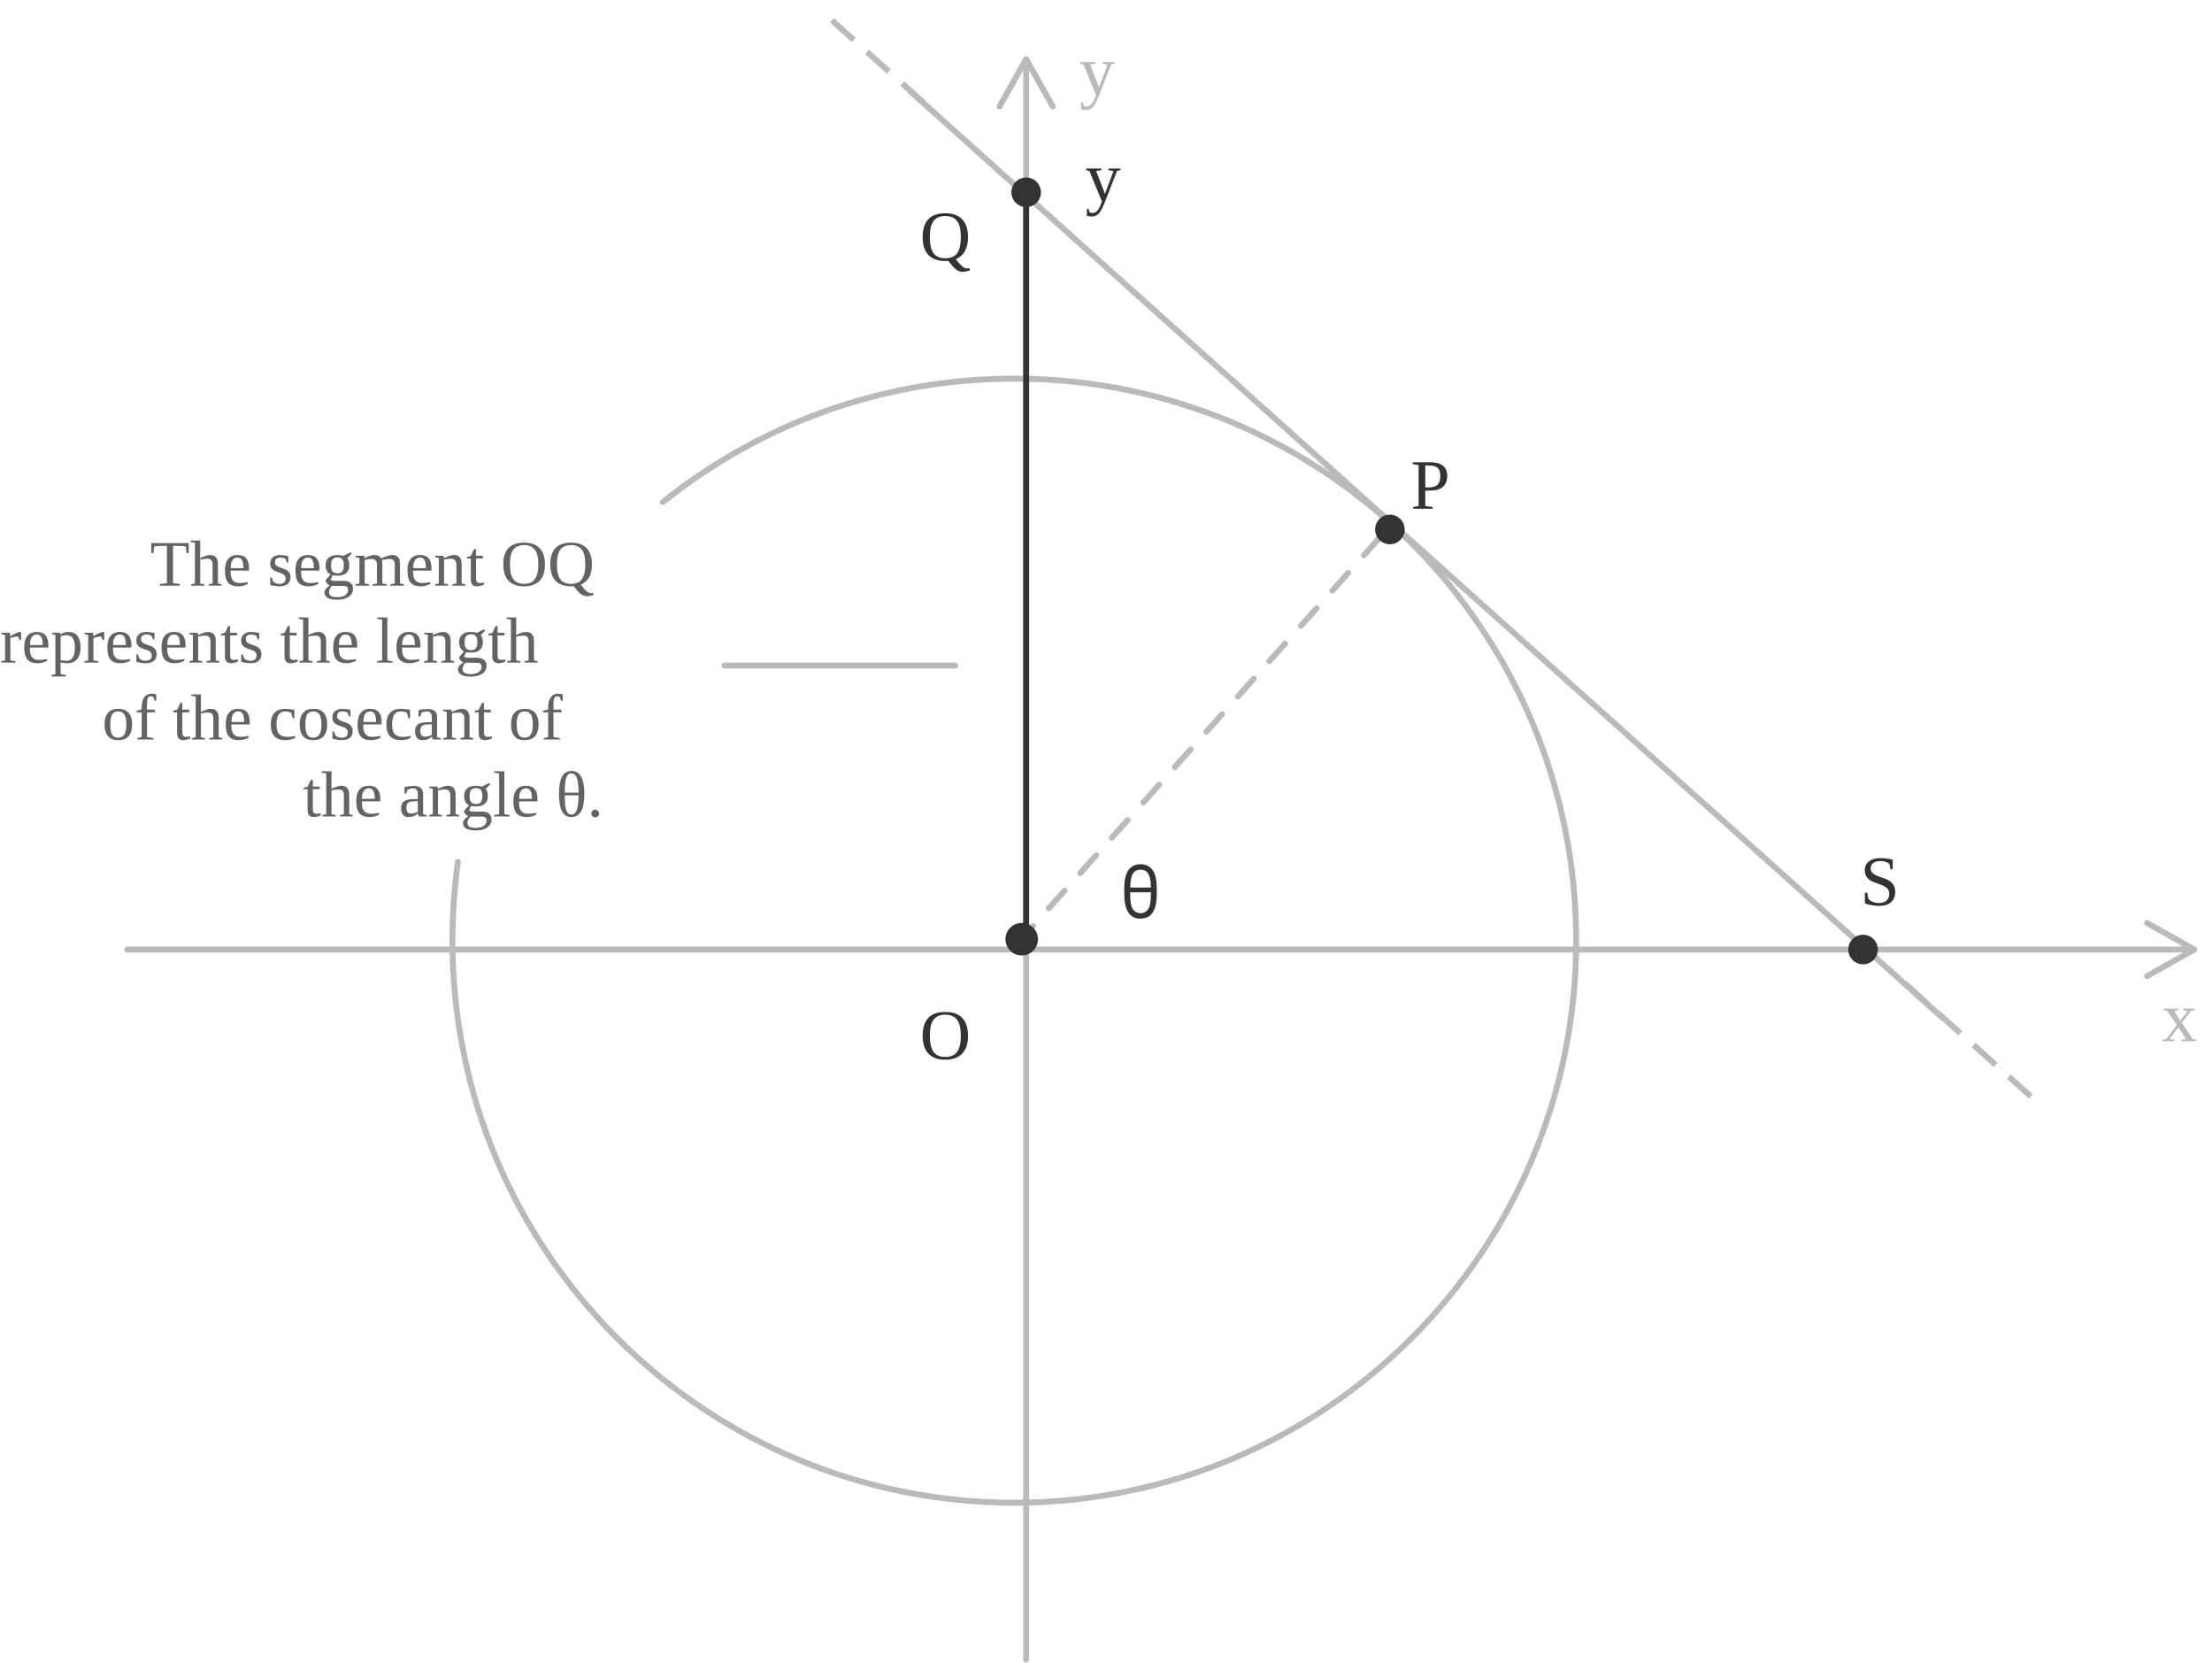
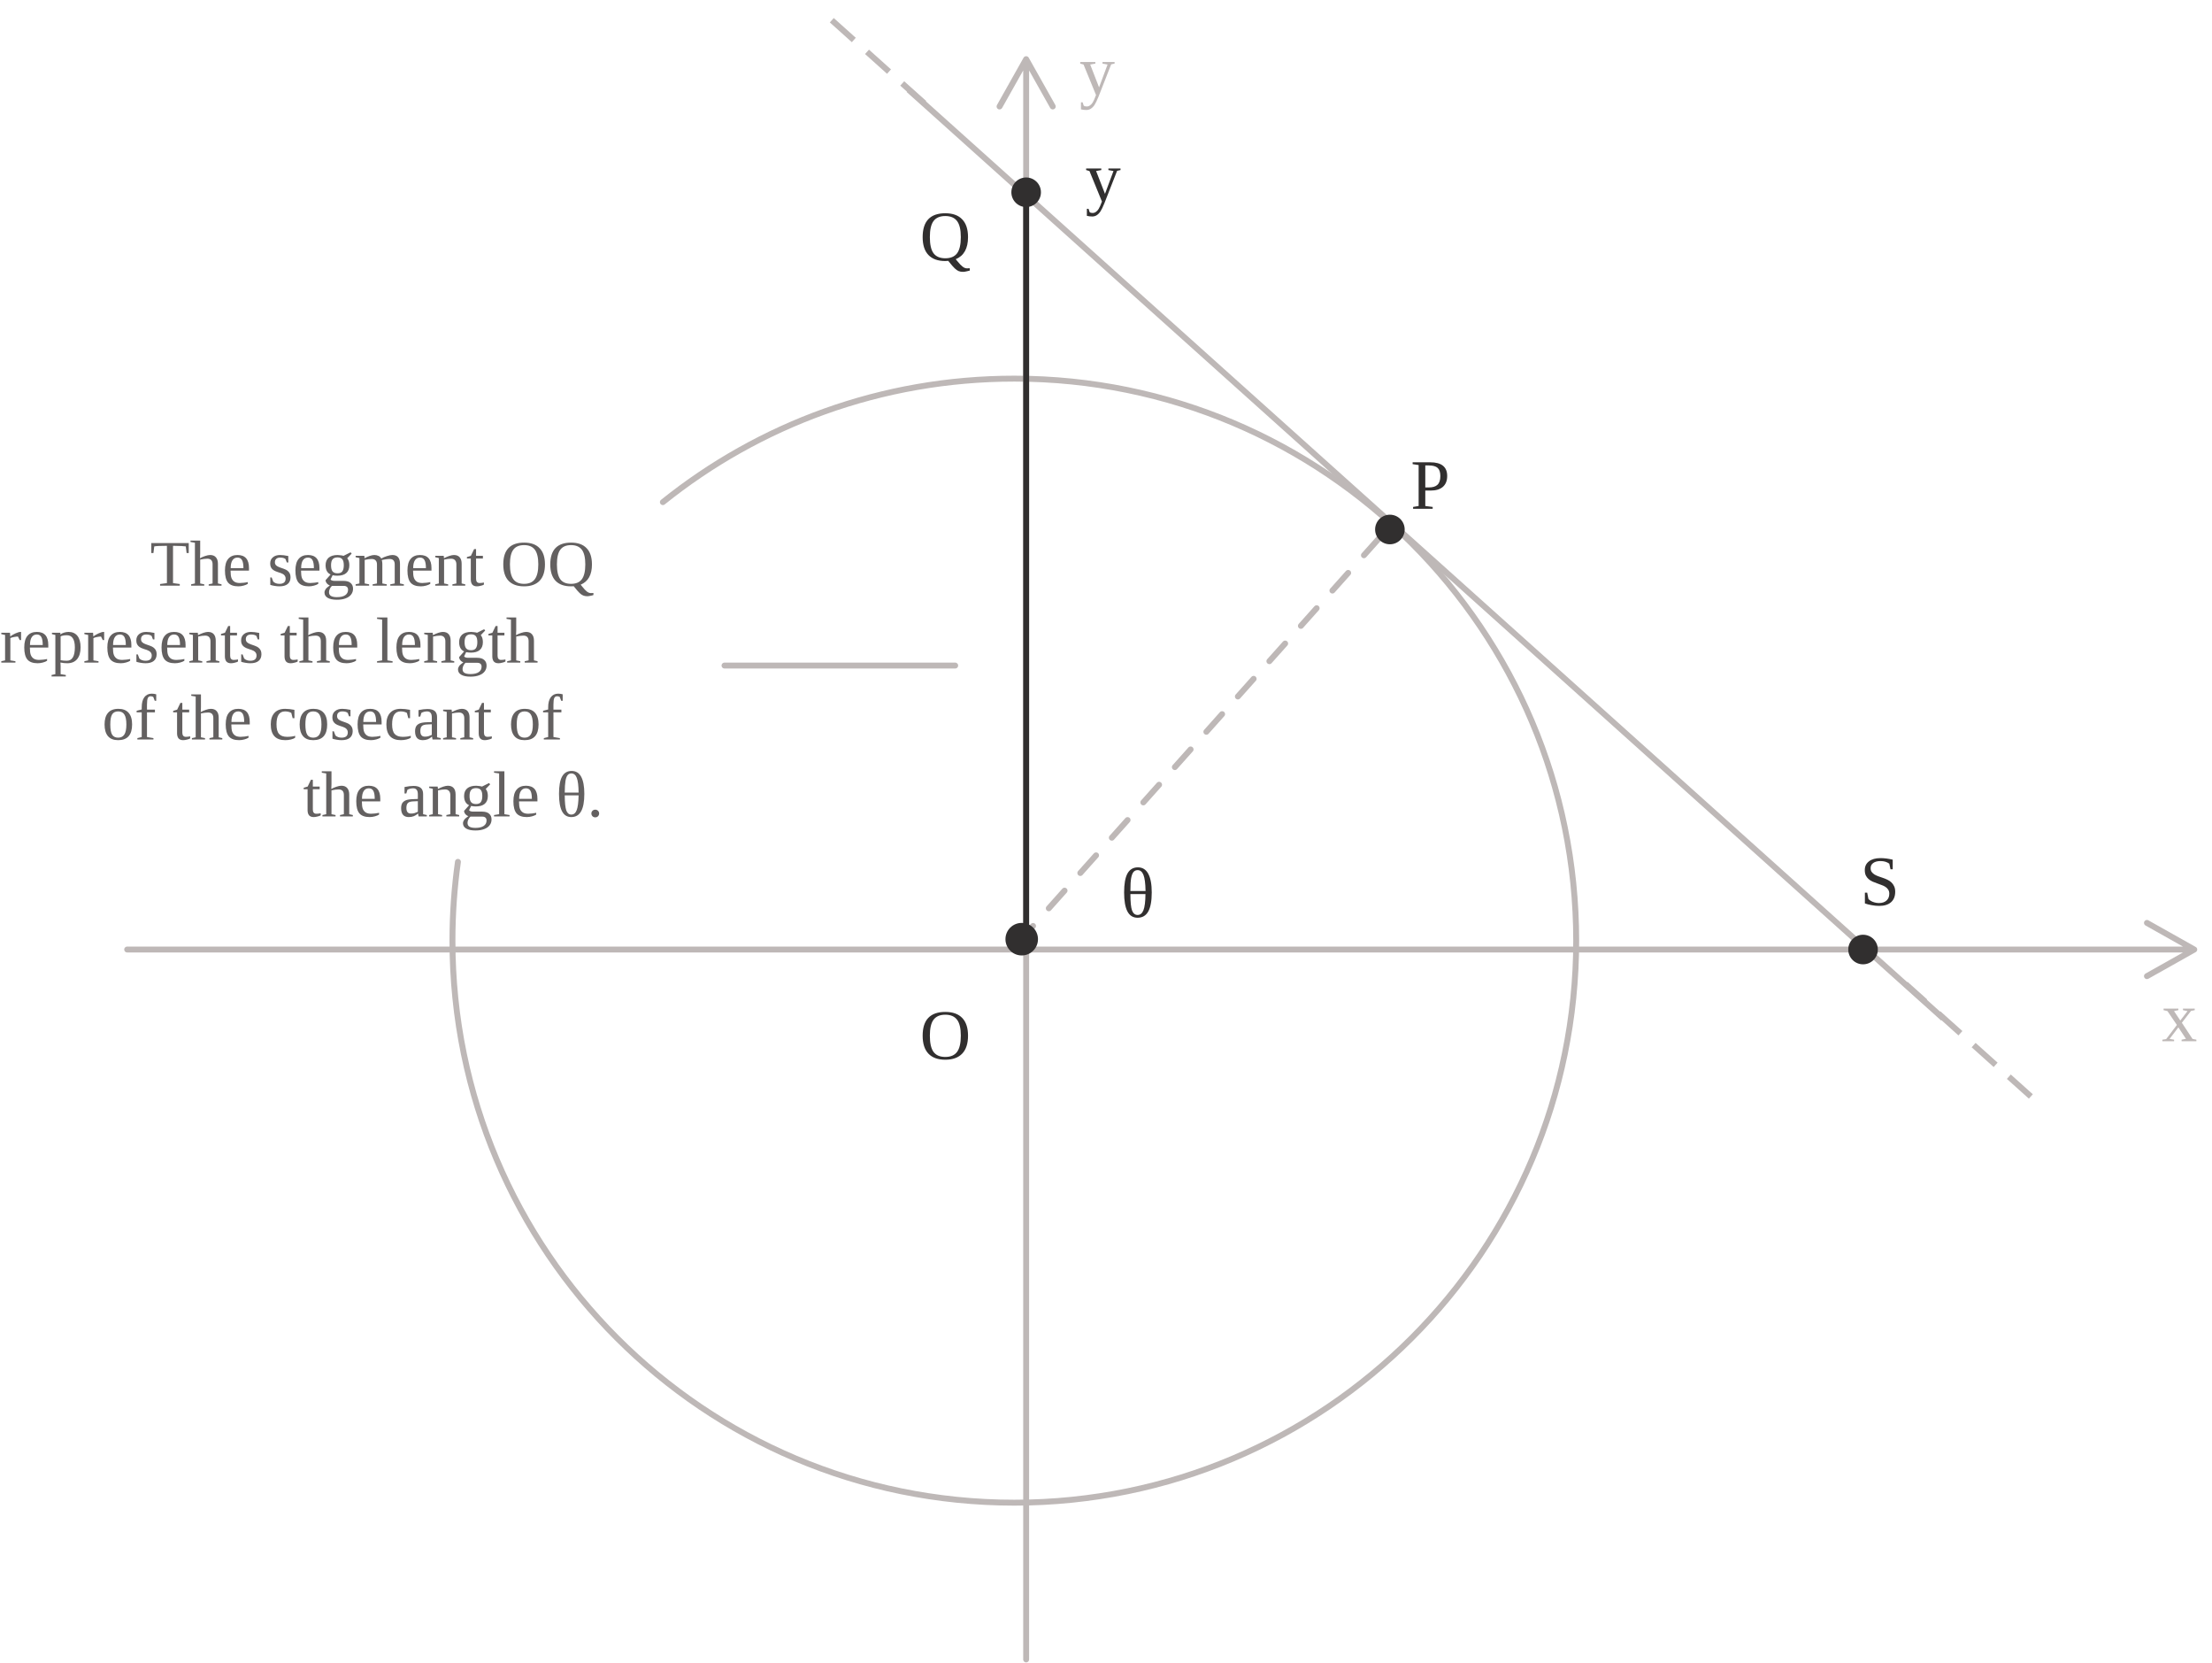
<svg xmlns="http://www.w3.org/2000/svg" width="374px" height="281px" viewBox="0 0 374 281" version="1.1">
  <g stroke="none" stroke-width="1" fill="none" fill-rule="evenodd">
    <g transform="translate(0, 1.5)">
-       <text font-family="Helvetica" font-size="12" font-weight="normal" fill="#333333">
+       <text font-size="12" font-weight="normal" fill="#312f2f">
        <tspan x="189.5" y="153.5">θ</tspan>
      </text>
-       <line x1="343" y1="183.5" x2="322.569" y2="165.167" stroke="#BABABA" stroke-linecap="square" stroke-dasharray="4" />
-       <line x1="155.896" y1="15.61" x2="138.5" y2="0" stroke="#BABABA" stroke-linecap="square" stroke-dasharray="4" />
-       <line x1="328.178" y1="170.303" x2="154.001" y2="14.012" stroke="#BABABA" stroke-linecap="square" />
-       <text font-size="11" font-weight="normal" line-spacing="13" fill="#636363">
+       <line x1="343" y1="183.5" x2="322.569" y2="165.167" stroke="#BEB8B7" stroke-linecap="square" stroke-dasharray="4" />
+       <line x1="155.896" y1="15.61" x2="138.5" y2="0" stroke="#BEB8B7" stroke-linecap="square" stroke-dasharray="4" />
+       <line x1="328.178" y1="170.303" x2="154.001" y2="14.012" stroke="#BEB8B7" stroke-linecap="square" />
+       <text font-size="11" font-weight="normal" line-spacing="13" fill="#636060">
        <tspan x="25.377" y="97.5">The segment OQ </tspan>
        <tspan x="0" y="110.5">represents the length </tspan>
        <tspan x="17.259" y="123.5">of the cosecant of </tspan>
        <tspan x="51.24" y="136.5">the angle θ.</tspan>
      </text>
-       <line x1="122.5" y1="111" x2="161.5" y2="111" stroke="#BABABA" stroke-linecap="round" />
-       <path d="M173.882,8.177 L173.936,8.255 L178.436,16.255 C178.571,16.496 178.486,16.8 178.245,16.936 C178.031,17.056 177.767,17.002 177.615,16.82 L177.564,16.745 L174,10.408 L174,279 C174,279.276 173.776,279.5 173.5,279.5 C173.255,279.5 173.05,279.323 173.008,279.09 L173,279 L173,10.408 L169.436,16.745 C169.315,16.959 169.061,17.05 168.837,16.973 L168.755,16.936 C168.541,16.815 168.45,16.561 168.527,16.337 L168.564,16.255 L173.064,8.255 C173.239,7.943 173.665,7.917 173.882,8.177 Z" fill="#BABABA" fill-rule="nonzero" />
-       <path d="M363.163,154.027 L363.245,154.064 L371.245,158.564 C371.557,158.739 371.583,159.165 371.323,159.382 L371.245,159.436 L363.245,163.936 C363.004,164.071 362.7,163.986 362.564,163.745 C362.444,163.531 362.498,163.267 362.68,163.115 L362.755,163.064 L369.091,159.5 L21.5,159.5 C21.224,159.5 21,159.276 21,159 C21,158.755 21.177,158.55 21.41,158.508 L21.5,158.5 L369.091,158.5 L362.755,154.936 C362.541,154.815 362.45,154.561 362.527,154.337 L362.564,154.255 C362.685,154.041 362.939,153.95 363.163,154.027 Z" fill="#BABABA" fill-rule="nonzero" />
-       <text font-size="12" font-weight="normal" fill="#BABABA">
+       <line x1="122.5" y1="111" x2="161.5" y2="111" stroke="#BEB8B7" stroke-linecap="round" />
+       <path d="M173.882,8.177 L173.936,8.255 L178.436,16.255 C178.571,16.496 178.486,16.8 178.245,16.936 C178.031,17.056 177.767,17.002 177.615,16.82 L177.564,16.745 L174,10.408 L174,279 C174,279.276 173.776,279.5 173.5,279.5 C173.255,279.5 173.05,279.323 173.008,279.09 L173,279 L173,10.408 L169.436,16.745 C169.315,16.959 169.061,17.05 168.837,16.973 L168.755,16.936 C168.541,16.815 168.45,16.561 168.527,16.337 L168.564,16.255 L173.064,8.255 C173.239,7.943 173.665,7.917 173.882,8.177 Z" fill="#BEB8B7" fill-rule="nonzero" />
+       <path d="M363.163,154.027 L363.245,154.064 L371.245,158.564 C371.557,158.739 371.583,159.165 371.323,159.382 L371.245,159.436 L363.245,163.936 C363.004,164.071 362.7,163.986 362.564,163.745 C362.444,163.531 362.498,163.267 362.68,163.115 L362.755,163.064 L369.091,159.5 L21.5,159.5 C21.224,159.5 21,159.276 21,159 C21,158.755 21.177,158.55 21.41,158.508 L21.5,158.5 L369.091,158.5 L362.755,154.936 C362.541,154.815 362.45,154.561 362.527,154.337 L362.564,154.255 C362.685,154.041 362.939,153.95 363.163,154.027 Z" fill="#BEB8B7" fill-rule="nonzero" />
+       <text font-size="12" font-weight="normal" fill="#BEB8B7">
        <tspan x="365.5" y="174.5">x</tspan>
      </text>
-       <text font-size="12" font-weight="normal" fill="#333333">
+       <text font-size="12" font-weight="normal" fill="#312f2f">
        <tspan x="183.5" y="32.5">y</tspan>
      </text>
-       <text font-size="12" font-weight="normal" fill="#BABABA">
+       <text font-size="12" font-weight="normal" fill="#BEB8B7">
        <tspan x="182.5" y="14.5">y</tspan>
      </text>
-       <text font-size="12" font-weight="normal" fill="#333333">
+       <text font-size="12" font-weight="normal" fill="#312f2f">
        <tspan x="155.5" y="177.5">O</tspan>
      </text>
-       <path d="M77.427,144.18 C76.816,148.532 76.5,152.979 76.5,157.5 C76.5,209.967 119.033,252.5 171.5,252.5 C223.967,252.5 266.5,209.967 266.5,157.5 C266.5,105.033 223.967,62.5 171.5,62.5 C149.011,62.5 128.348,70.314 112.076,83.375" stroke="#BABABA" stroke-linecap="round" />
-       <line x1="172" y1="158" x2="234.5" y2="88" stroke="#BABABA" stroke-linecap="round" stroke-linejoin="round" stroke-dasharray="4" />
-       <line x1="173.5" y1="159" x2="173.5" y2="33" stroke="#333333" stroke-linecap="square" />
-       <circle fill="#333333" cx="173.5" cy="31" r="2.5" />
-       <circle fill="#333333" cx="315" cy="159" r="2.5" />
-       <circle fill="#333333" cx="172.75" cy="157.25" r="2.75" />
-       <circle fill="#333333" cx="235" cy="88" r="2.5" />
-       <text font-size="12" font-weight="normal" fill="#333333">
+       <path d="M77.427,144.18 C76.816,148.532 76.5,152.979 76.5,157.5 C76.5,209.967 119.033,252.5 171.5,252.5 C223.967,252.5 266.5,209.967 266.5,157.5 C266.5,105.033 223.967,62.5 171.5,62.5 C149.011,62.5 128.348,70.314 112.076,83.375" stroke="#BEB8B7" stroke-linecap="round" />
+       <line x1="172" y1="158" x2="234.5" y2="88" stroke="#BEB8B7" stroke-linecap="round" stroke-linejoin="round" stroke-dasharray="4" />
+       <line x1="173.5" y1="159" x2="173.5" y2="33" stroke="#312f2f" stroke-linecap="square" />
+       <circle fill="#312f2f" cx="173.5" cy="31" r="2.5" />
+       <circle fill="#312f2f" cx="315" cy="159" r="2.5" />
+       <circle fill="#312f2f" cx="172.75" cy="157.25" r="2.75" />
+       <circle fill="#312f2f" cx="235" cy="88" r="2.5" />
+       <text font-size="12" font-weight="normal" fill="#312f2f">
        <tspan x="314.5" y="151.5">S</tspan>
      </text>
-       <text font-size="12" font-weight="normal" fill="#333333">
+       <text font-size="12" font-weight="normal" fill="#312f2f">
        <tspan x="238.5" y="84.5">P</tspan>
      </text>
-       <text font-size="12" font-weight="normal" fill="#333333">
+       <text font-size="12" font-weight="normal" fill="#312f2f">
        <tspan x="155.5" y="42.5">Q</tspan>
      </text>
    </g>
  </g>
</svg>
